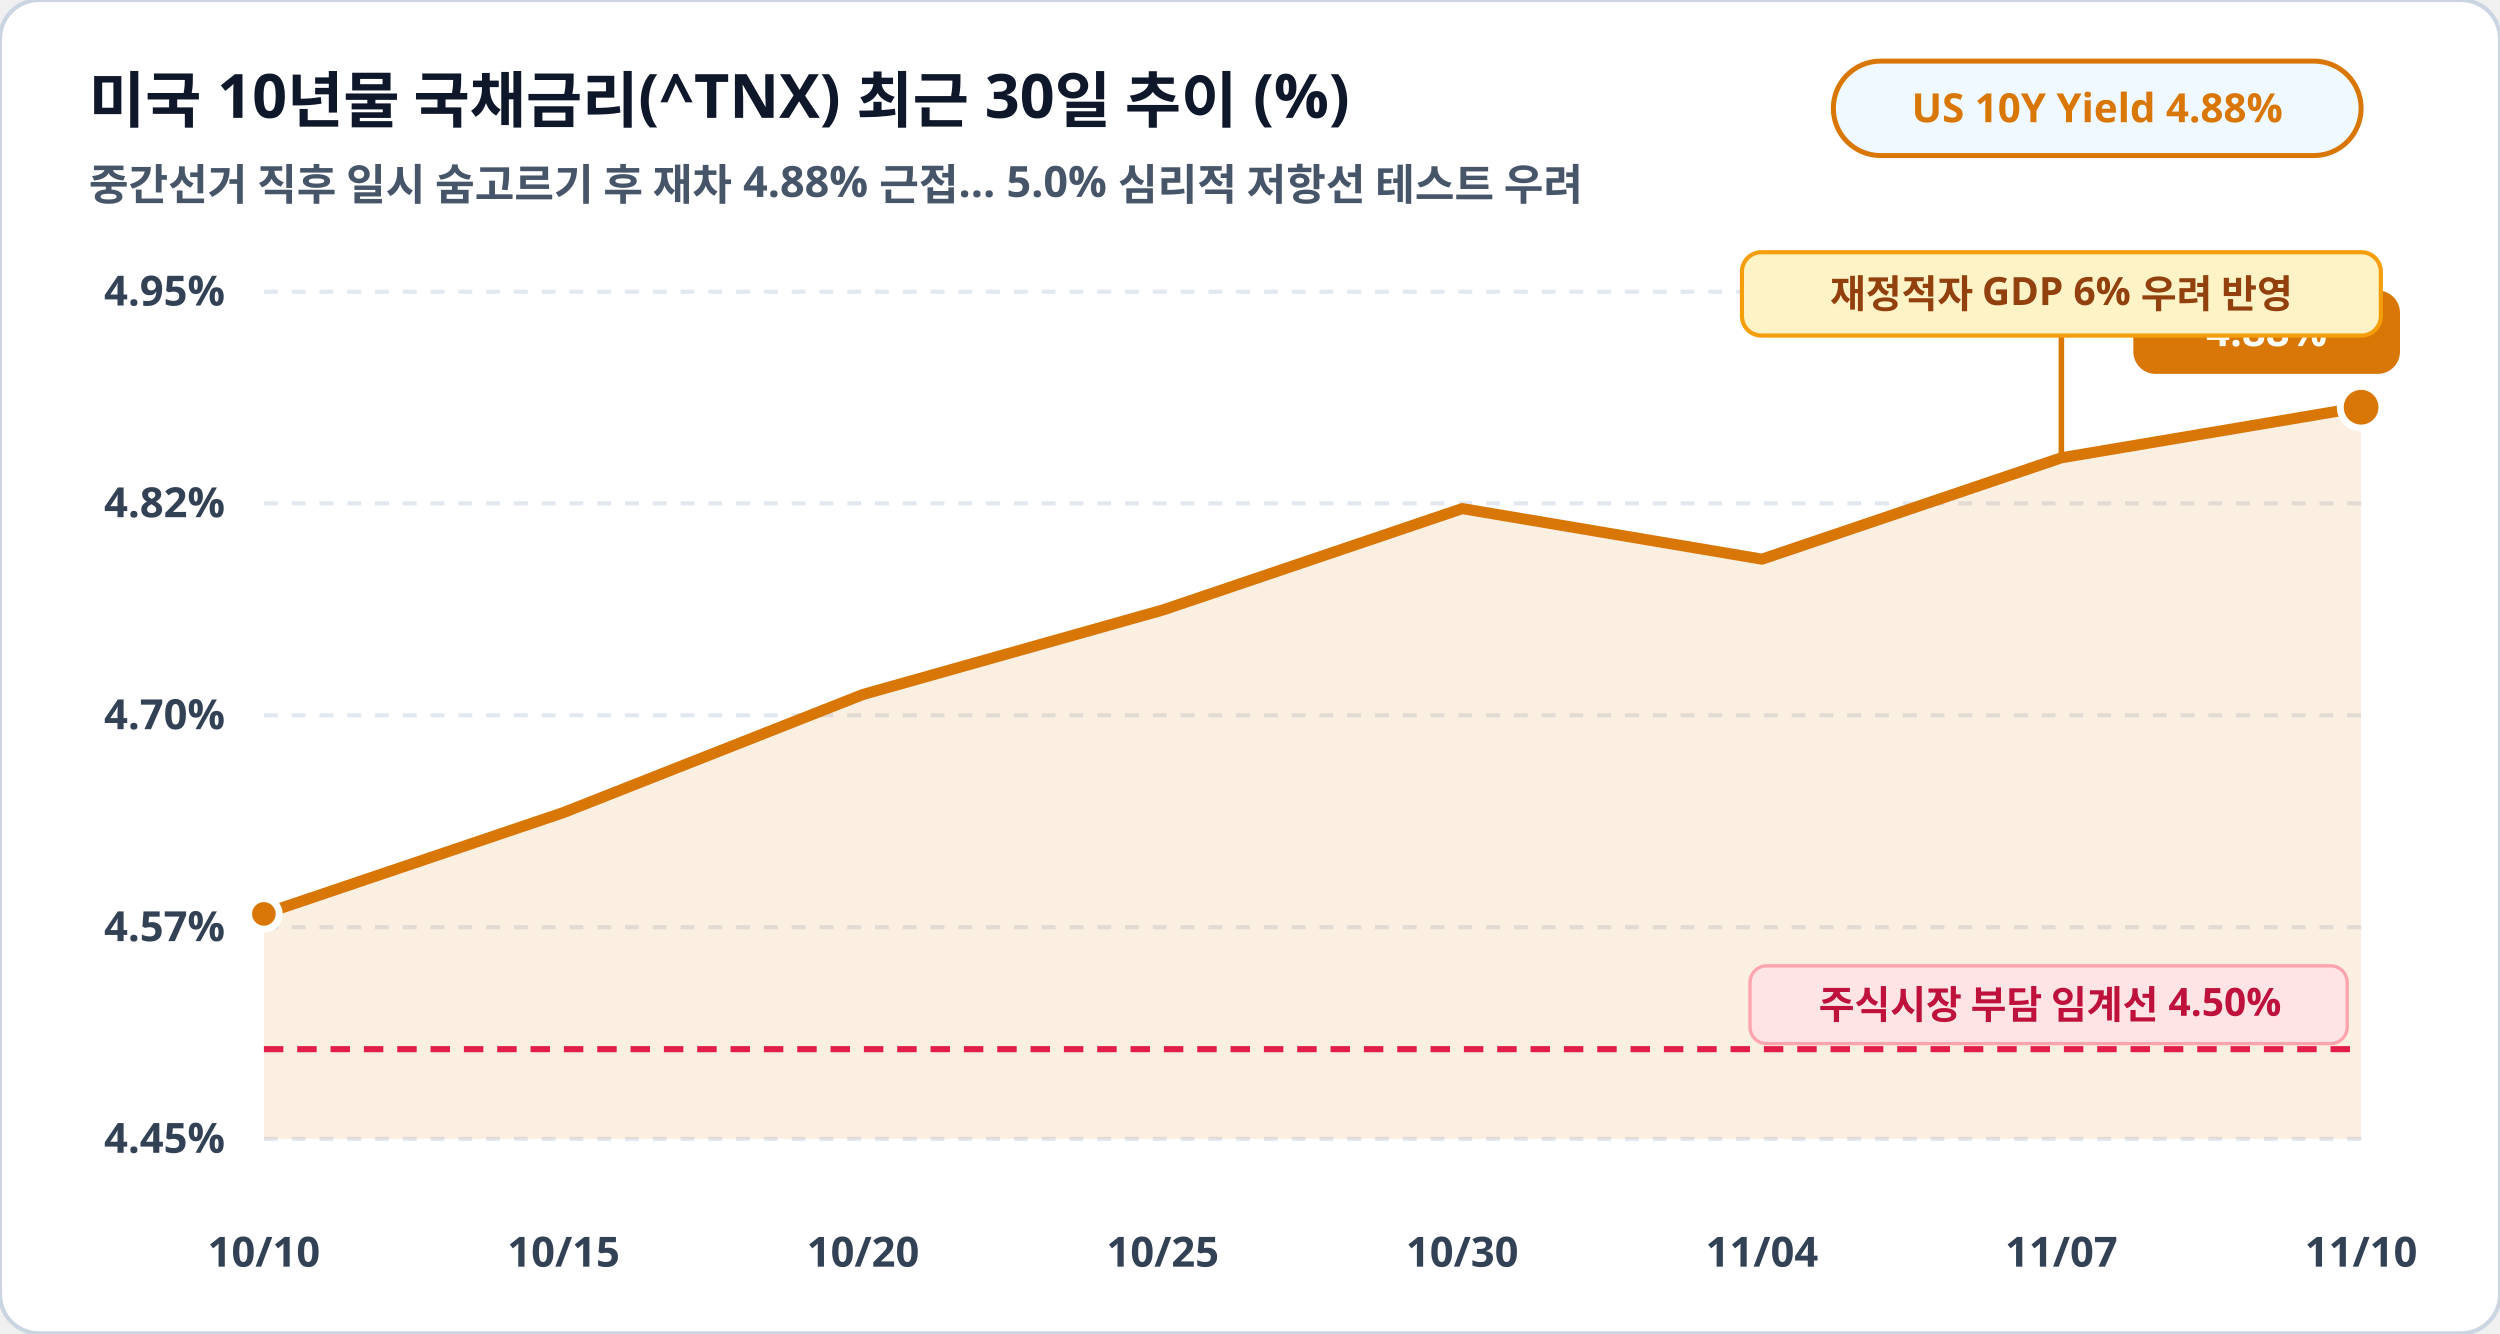
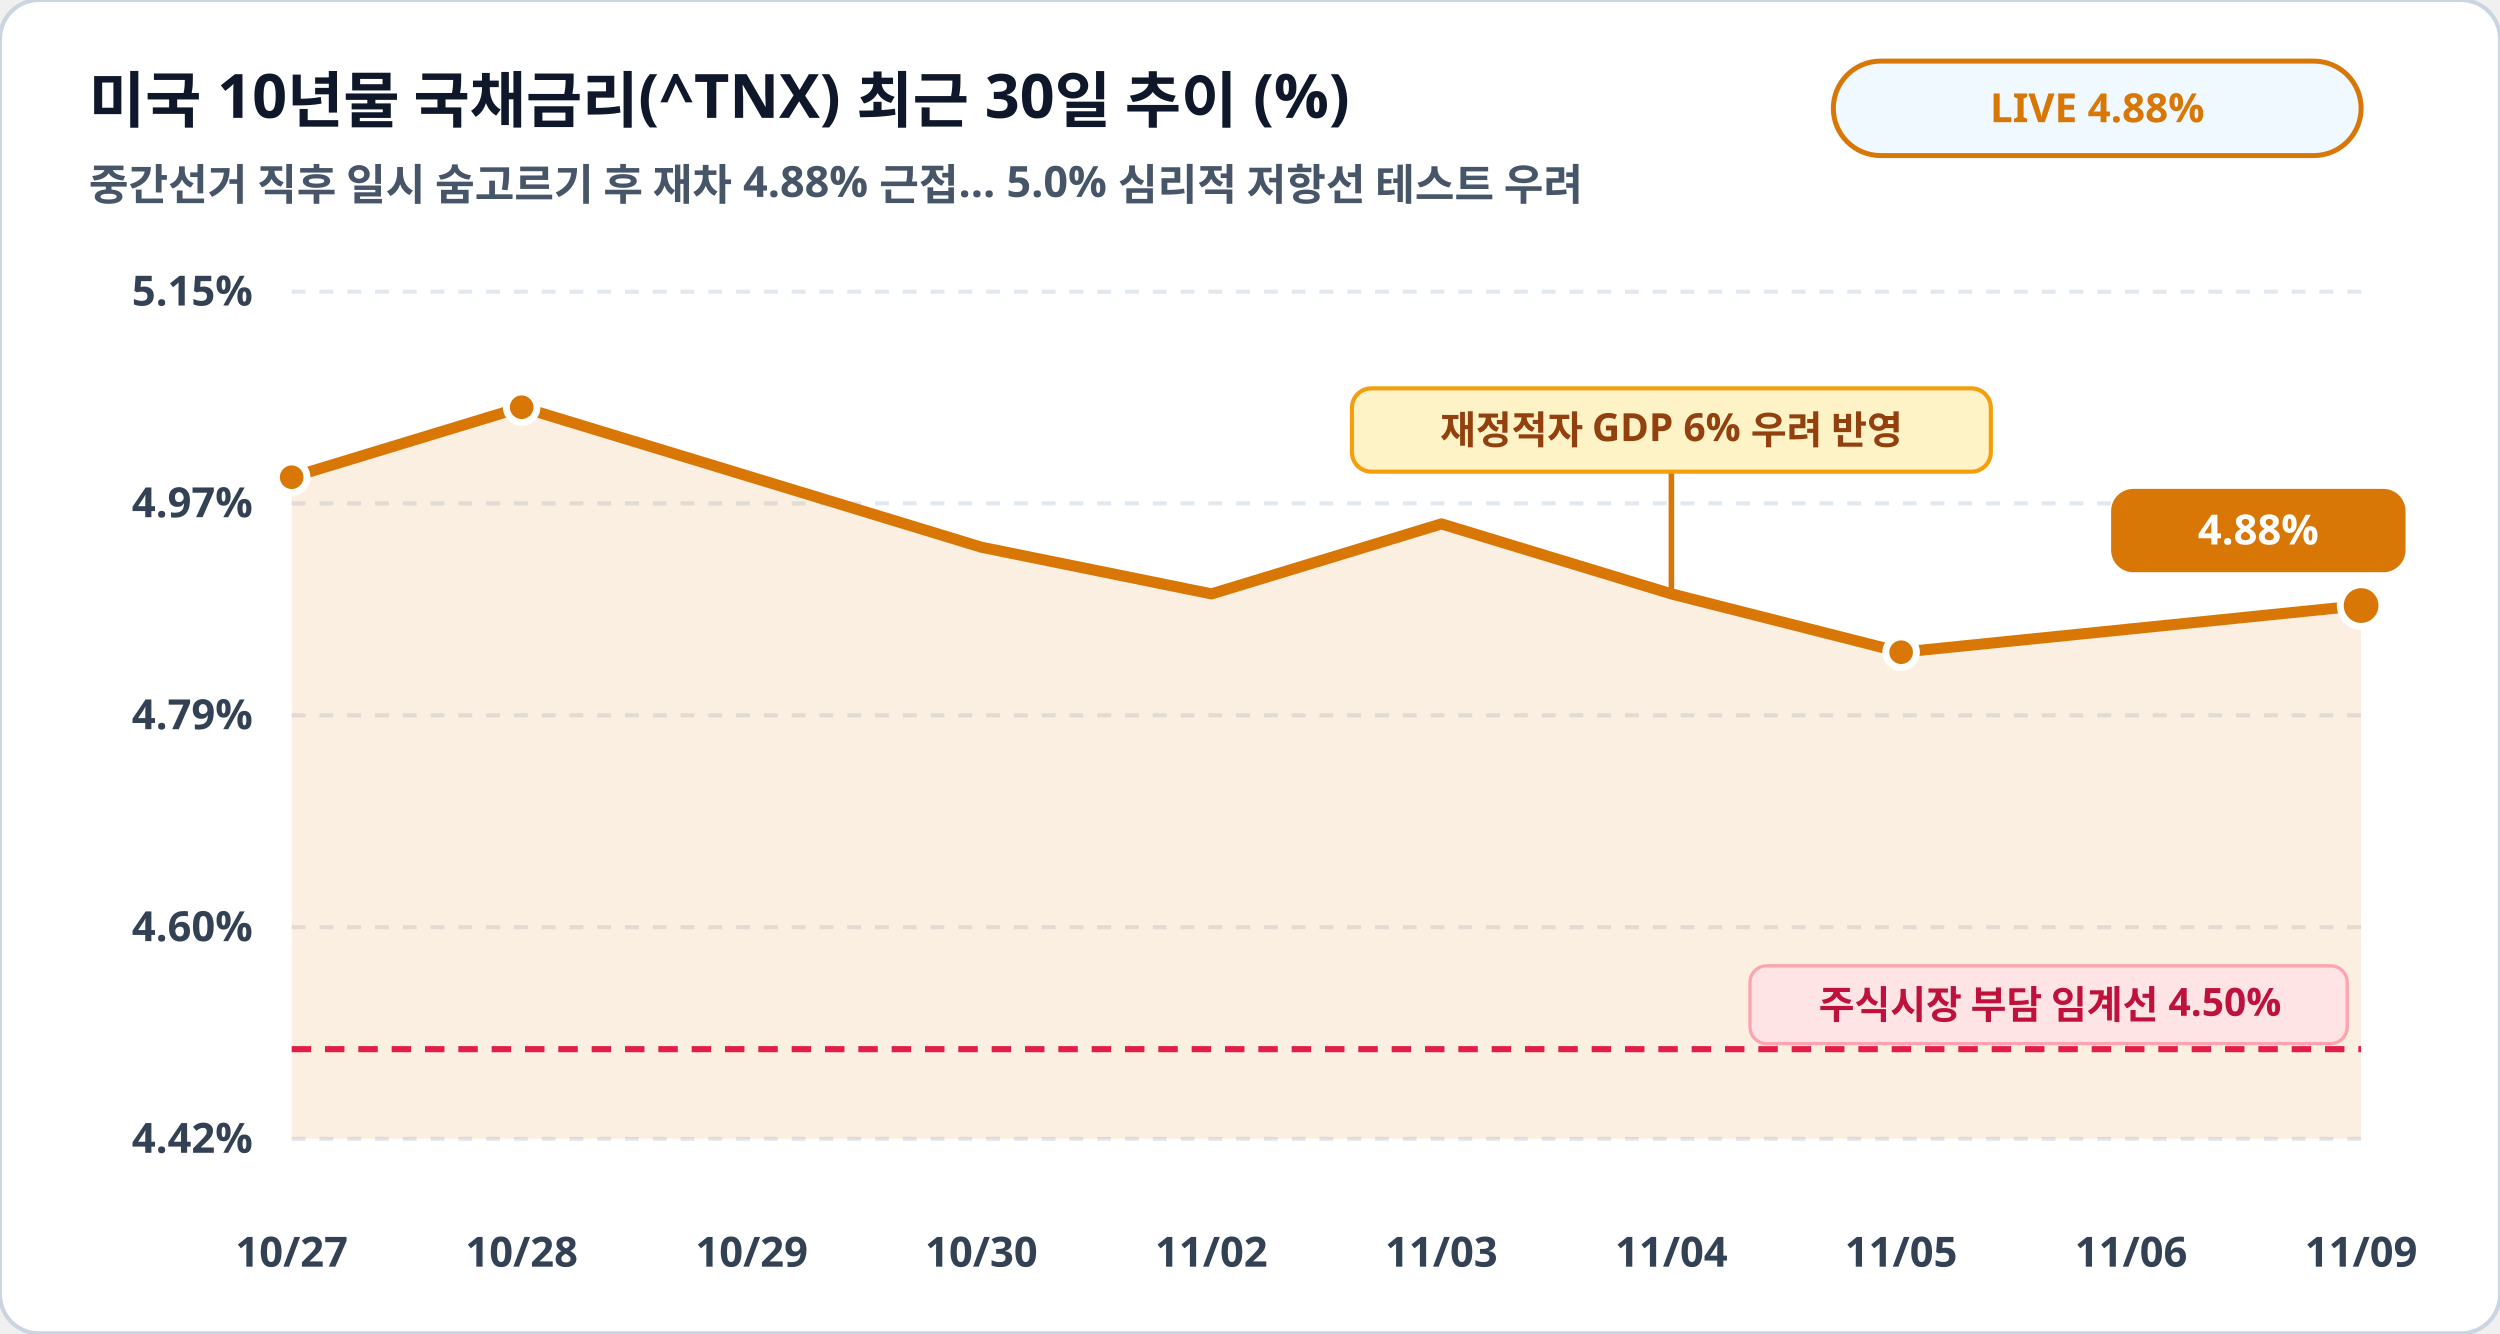
<svg xmlns="http://www.w3.org/2000/svg" viewBox="0 0 900 480" width="100%" height="100%">
  <rect width="900" height="480" rx="14" fill="#ffffff" stroke="#cbd5e1" stroke-width="1.5" />
  <text x="32" y="44" fill="#0f172a" font-family="Pretendard, sans-serif" font-size="22" font-weight="900">미국 10년물 국채금리(^TNX) 최근 30일 추이 (%)</text>
  <text x="32" y="72" fill="#475569" font-family="Pretendard, sans-serif" font-size="15.5" font-weight="600">중간선거 직후 일시 숨고르기 후 재차 4.88% 근접… 5.0% 심리적 저항선 테스트 우려</text>
  <rect x="660" y="22" width="190" height="34" rx="17" fill="#f0f9ff" stroke="#d97706" stroke-width="1.8" />
-   <text x="755" y="44" fill="#d97706" font-family="Pretendard, sans-serif" font-size="14.5" font-weight="800" text-anchor="middle">US 10Y Yield 4.88%</text>
-   <line x1="95" y1="105.0" x2="850" y2="105.0" stroke="#e2e8f0" stroke-width="1.5" stroke-dasharray="5,5" />
-   <text x="81" y="110.0" fill="#334155" font-family="Pretendard, sans-serif" font-size="15" font-weight="700" text-anchor="end">4.95%</text>
-   <line x1="95" y1="181.2" x2="850" y2="181.2" stroke="#e2e8f0" stroke-width="1.5" stroke-dasharray="5,5" />
-   <text x="81" y="186.2" fill="#334155" font-family="Pretendard, sans-serif" font-size="15" font-weight="700" text-anchor="end">4.82%</text>
-   <line x1="95" y1="257.5" x2="850" y2="257.5" stroke="#e2e8f0" stroke-width="1.5" stroke-dasharray="5,5" />
-   <text x="81" y="262.5" fill="#334155" font-family="Pretendard, sans-serif" font-size="15" font-weight="700" text-anchor="end">4.70%</text>
-   <line x1="95" y1="333.8" x2="850" y2="333.8" stroke="#e2e8f0" stroke-width="1.5" stroke-dasharray="5,5" />
-   <text x="81" y="338.8" fill="#334155" font-family="Pretendard, sans-serif" font-size="15" font-weight="700" text-anchor="end">4.57%</text>
-   <line x1="95" y1="410.0" x2="850" y2="410.0" stroke="#e2e8f0" stroke-width="1.5" stroke-dasharray="5,5" />
-   <text x="81" y="415.0" fill="#334155" font-family="Pretendard, sans-serif" font-size="15" font-weight="700" text-anchor="end">4.45%</text>
-   <polygon points="95.0,410.0 95.0,329.0 202.9,292.5 310.7,250.0 418.6,219.6 526.4,183.1 634.3,201.3 742.1,164.8 850.0,146.6 850.0,410.0" fill="#d97706" fill-opacity="0.12" />
-   <polyline fill="none" stroke="#d97706" stroke-width="4" stroke-linecap="round" stroke-linejoin="round" points="95.0,329.0 202.9,292.5 310.7,250.0 418.6,219.6 526.4,183.1 634.3,201.3 742.1,164.8 850.0,146.6" />
-   <line x1="95" y1="377.7" x2="850" y2="377.7" stroke="#e11d48" stroke-width="2.2" stroke-dasharray="7,5" />
+   <text x="755" y="44" fill="#d97706" font-family="Pretendard, sans-serif" font-size="14.5" font-weight="800" text-anchor="middle">LIVE 4.88%</text>
+   <line x1="105" y1="105.0" x2="850" y2="105.0" stroke="#e2e8f0" stroke-width="1.5" stroke-dasharray="5,5" />
+   <text x="91" y="110.0" fill="#334155" font-family="Pretendard, sans-serif" font-size="15" font-weight="700" text-anchor="end">5.15%</text>
+   <line x1="105" y1="181.2" x2="850" y2="181.2" stroke="#e2e8f0" stroke-width="1.5" stroke-dasharray="5,5" />
+   <text x="91" y="186.2" fill="#334155" font-family="Pretendard, sans-serif" font-size="15" font-weight="700" text-anchor="end">4.97%</text>
+   <line x1="105" y1="257.5" x2="850" y2="257.5" stroke="#e2e8f0" stroke-width="1.5" stroke-dasharray="5,5" />
+   <text x="91" y="262.5" fill="#334155" font-family="Pretendard, sans-serif" font-size="15" font-weight="700" text-anchor="end">4.79%</text>
+   <line x1="105" y1="333.8" x2="850" y2="333.8" stroke="#e2e8f0" stroke-width="1.5" stroke-dasharray="5,5" />
+   <text x="91" y="338.8" fill="#334155" font-family="Pretendard, sans-serif" font-size="15" font-weight="700" text-anchor="end">4.60%</text>
+   <line x1="105" y1="410.0" x2="850" y2="410.0" stroke="#e2e8f0" stroke-width="1.5" stroke-dasharray="5,5" />
+   <text x="91" y="415.0" fill="#334155" font-family="Pretendard, sans-serif" font-size="15" font-weight="700" text-anchor="end">4.42%</text>
+   <polygon points="105.0,410.0 105.0,171.8 187.8,146.6 270.6,171.8 353.3,197.0 436.1,213.8 518.9,188.6 601.7,213.8 684.4,234.8 767.2,226.4 850.0,218.0 850.0,410.0" fill="#d97706" fill-opacity="0.12" />
+   <polyline fill="none" stroke="#d97706" stroke-width="4" stroke-linecap="round" stroke-linejoin="round" points="105.0,171.8 187.8,146.6 270.6,171.8 353.3,197.0 436.1,213.8 518.9,188.6 601.7,213.8 684.4,234.8 767.2,226.4 850.0,218.0" />
+   <line x1="105" y1="377.7" x2="850" y2="377.7" stroke="#e11d48" stroke-width="2.2" stroke-dasharray="7,5" />
  <rect x="630" y="347.7" width="215" height="28" rx="6" fill="#ffe4e6" stroke="#fda4af" stroke-width="1.2" />
  <text x="738" y="366.7" fill="#be123c" font-family="Pretendard, sans-serif" font-size="14" font-weight="800" text-anchor="middle">주식시장 부담 임계선 4.50%</text>
-   <circle cx="95.0" cy="329.0" r="5.5" fill="#d97706" stroke="#ffffff" stroke-width="2.5" />
-   <circle cx="850.0" cy="146.6" r="7.5" fill="#d97706" stroke="#ffffff" stroke-width="2.5" />
-   <rect x="768.0" y="104.6" width="96" height="30" rx="8" fill="#d97706" />
-   <text x="816.0" y="124.6" fill="#ffffff" font-family="Pretendard, sans-serif" font-size="15" font-weight="800" text-anchor="middle">4.88%</text>
-   <line x1="742.1" y1="164.8" x2="742.1" y2="120.8" stroke="#d97706" stroke-width="2" />
-   <rect x="627.1" y="90.8" width="230" height="30" rx="7" fill="#fef3c7" stroke="#f59e0b" stroke-width="1.5" />
-   <text x="742.1" y="110.8" fill="#92400e" font-family="Pretendard, sans-serif" font-size="14" font-weight="800" text-anchor="middle">재정적자 GDP 6% 우려 반영</text>
-   <text x="95.0" y="456" fill="#334155" font-family="Pretendard, sans-serif" font-size="15" font-weight="700" text-anchor="middle">10/10</text>
-   <text x="202.9" y="456" fill="#334155" font-family="Pretendard, sans-serif" font-size="15" font-weight="700" text-anchor="middle">10/15</text>
-   <text x="310.7" y="456" fill="#334155" font-family="Pretendard, sans-serif" font-size="15" font-weight="700" text-anchor="middle">10/20</text>
-   <text x="418.6" y="456" fill="#334155" font-family="Pretendard, sans-serif" font-size="15" font-weight="700" text-anchor="middle">10/25</text>
-   <text x="526.4" y="456" fill="#334155" font-family="Pretendard, sans-serif" font-size="15" font-weight="700" text-anchor="middle">10/30</text>
-   <text x="634.3" y="456" fill="#334155" font-family="Pretendard, sans-serif" font-size="15" font-weight="700" text-anchor="middle">11/04</text>
-   <text x="742.1" y="456" fill="#334155" font-family="Pretendard, sans-serif" font-size="15" font-weight="700" text-anchor="middle">11/07</text>
-   <text x="850.0" y="456" fill="#334155" font-family="Pretendard, sans-serif" font-size="15" font-weight="700" text-anchor="middle">11/10</text>
+   <circle cx="105.0" cy="171.8" r="5.5" fill="#d97706" stroke="#ffffff" stroke-width="2.5" />
+   <circle cx="187.8" cy="146.6" r="5.5" fill="#d97706" stroke="#ffffff" stroke-width="2.5" />
+   <circle cx="684.4" cy="234.8" r="5.5" fill="#d97706" stroke="#ffffff" stroke-width="2.5" />
+   <circle cx="850.0" cy="218.0" r="7.5" fill="#d97706" stroke="#ffffff" stroke-width="2.5" />
+   <rect x="760.0" y="176.0" width="106" height="30" rx="8" fill="#d97706" />
+   <text x="813.0" y="196.0" fill="#ffffff" font-family="Pretendard, sans-serif" font-size="15" font-weight="800" text-anchor="middle">4.88%</text>
+   <line x1="601.7" y1="213.8" x2="601.7" y2="169.8" stroke="#d97706" stroke-width="2" />
+   <rect x="486.7" y="139.8" width="230" height="30" rx="7" fill="#fef3c7" stroke="#f59e0b" stroke-width="1.5" />
+   <text x="601.7" y="159.8" fill="#92400e" font-family="Pretendard, sans-serif" font-size="14" font-weight="800" text-anchor="middle">재정적자 GDP 6% 우려 반영</text>
+   <text x="105.0" y="456" fill="#334155" font-family="Pretendard, sans-serif" font-size="15" font-weight="700" text-anchor="middle">10/27</text>
+   <text x="187.8" y="456" fill="#334155" font-family="Pretendard, sans-serif" font-size="15" font-weight="700" text-anchor="middle">10/28</text>
+   <text x="270.6" y="456" fill="#334155" font-family="Pretendard, sans-serif" font-size="15" font-weight="700" text-anchor="middle">10/29</text>
+   <text x="353.3" y="456" fill="#334155" font-family="Pretendard, sans-serif" font-size="15" font-weight="700" text-anchor="middle">10/30</text>
+   <text x="436.1" y="456" fill="#334155" font-family="Pretendard, sans-serif" font-size="15" font-weight="700" text-anchor="middle">11/02</text>
+   <text x="518.9" y="456" fill="#334155" font-family="Pretendard, sans-serif" font-size="15" font-weight="700" text-anchor="middle">11/03</text>
+   <text x="601.7" y="456" fill="#334155" font-family="Pretendard, sans-serif" font-size="15" font-weight="700" text-anchor="middle">11/04</text>
+   <text x="684.4" y="456" fill="#334155" font-family="Pretendard, sans-serif" font-size="15" font-weight="700" text-anchor="middle">11/05</text>
+   <text x="767.2" y="456" fill="#334155" font-family="Pretendard, sans-serif" font-size="15" font-weight="700" text-anchor="middle">11/06</text>
+   <text x="850.0" y="456" fill="#334155" font-family="Pretendard, sans-serif" font-size="15" font-weight="700" text-anchor="middle">11/09</text>
</svg>
